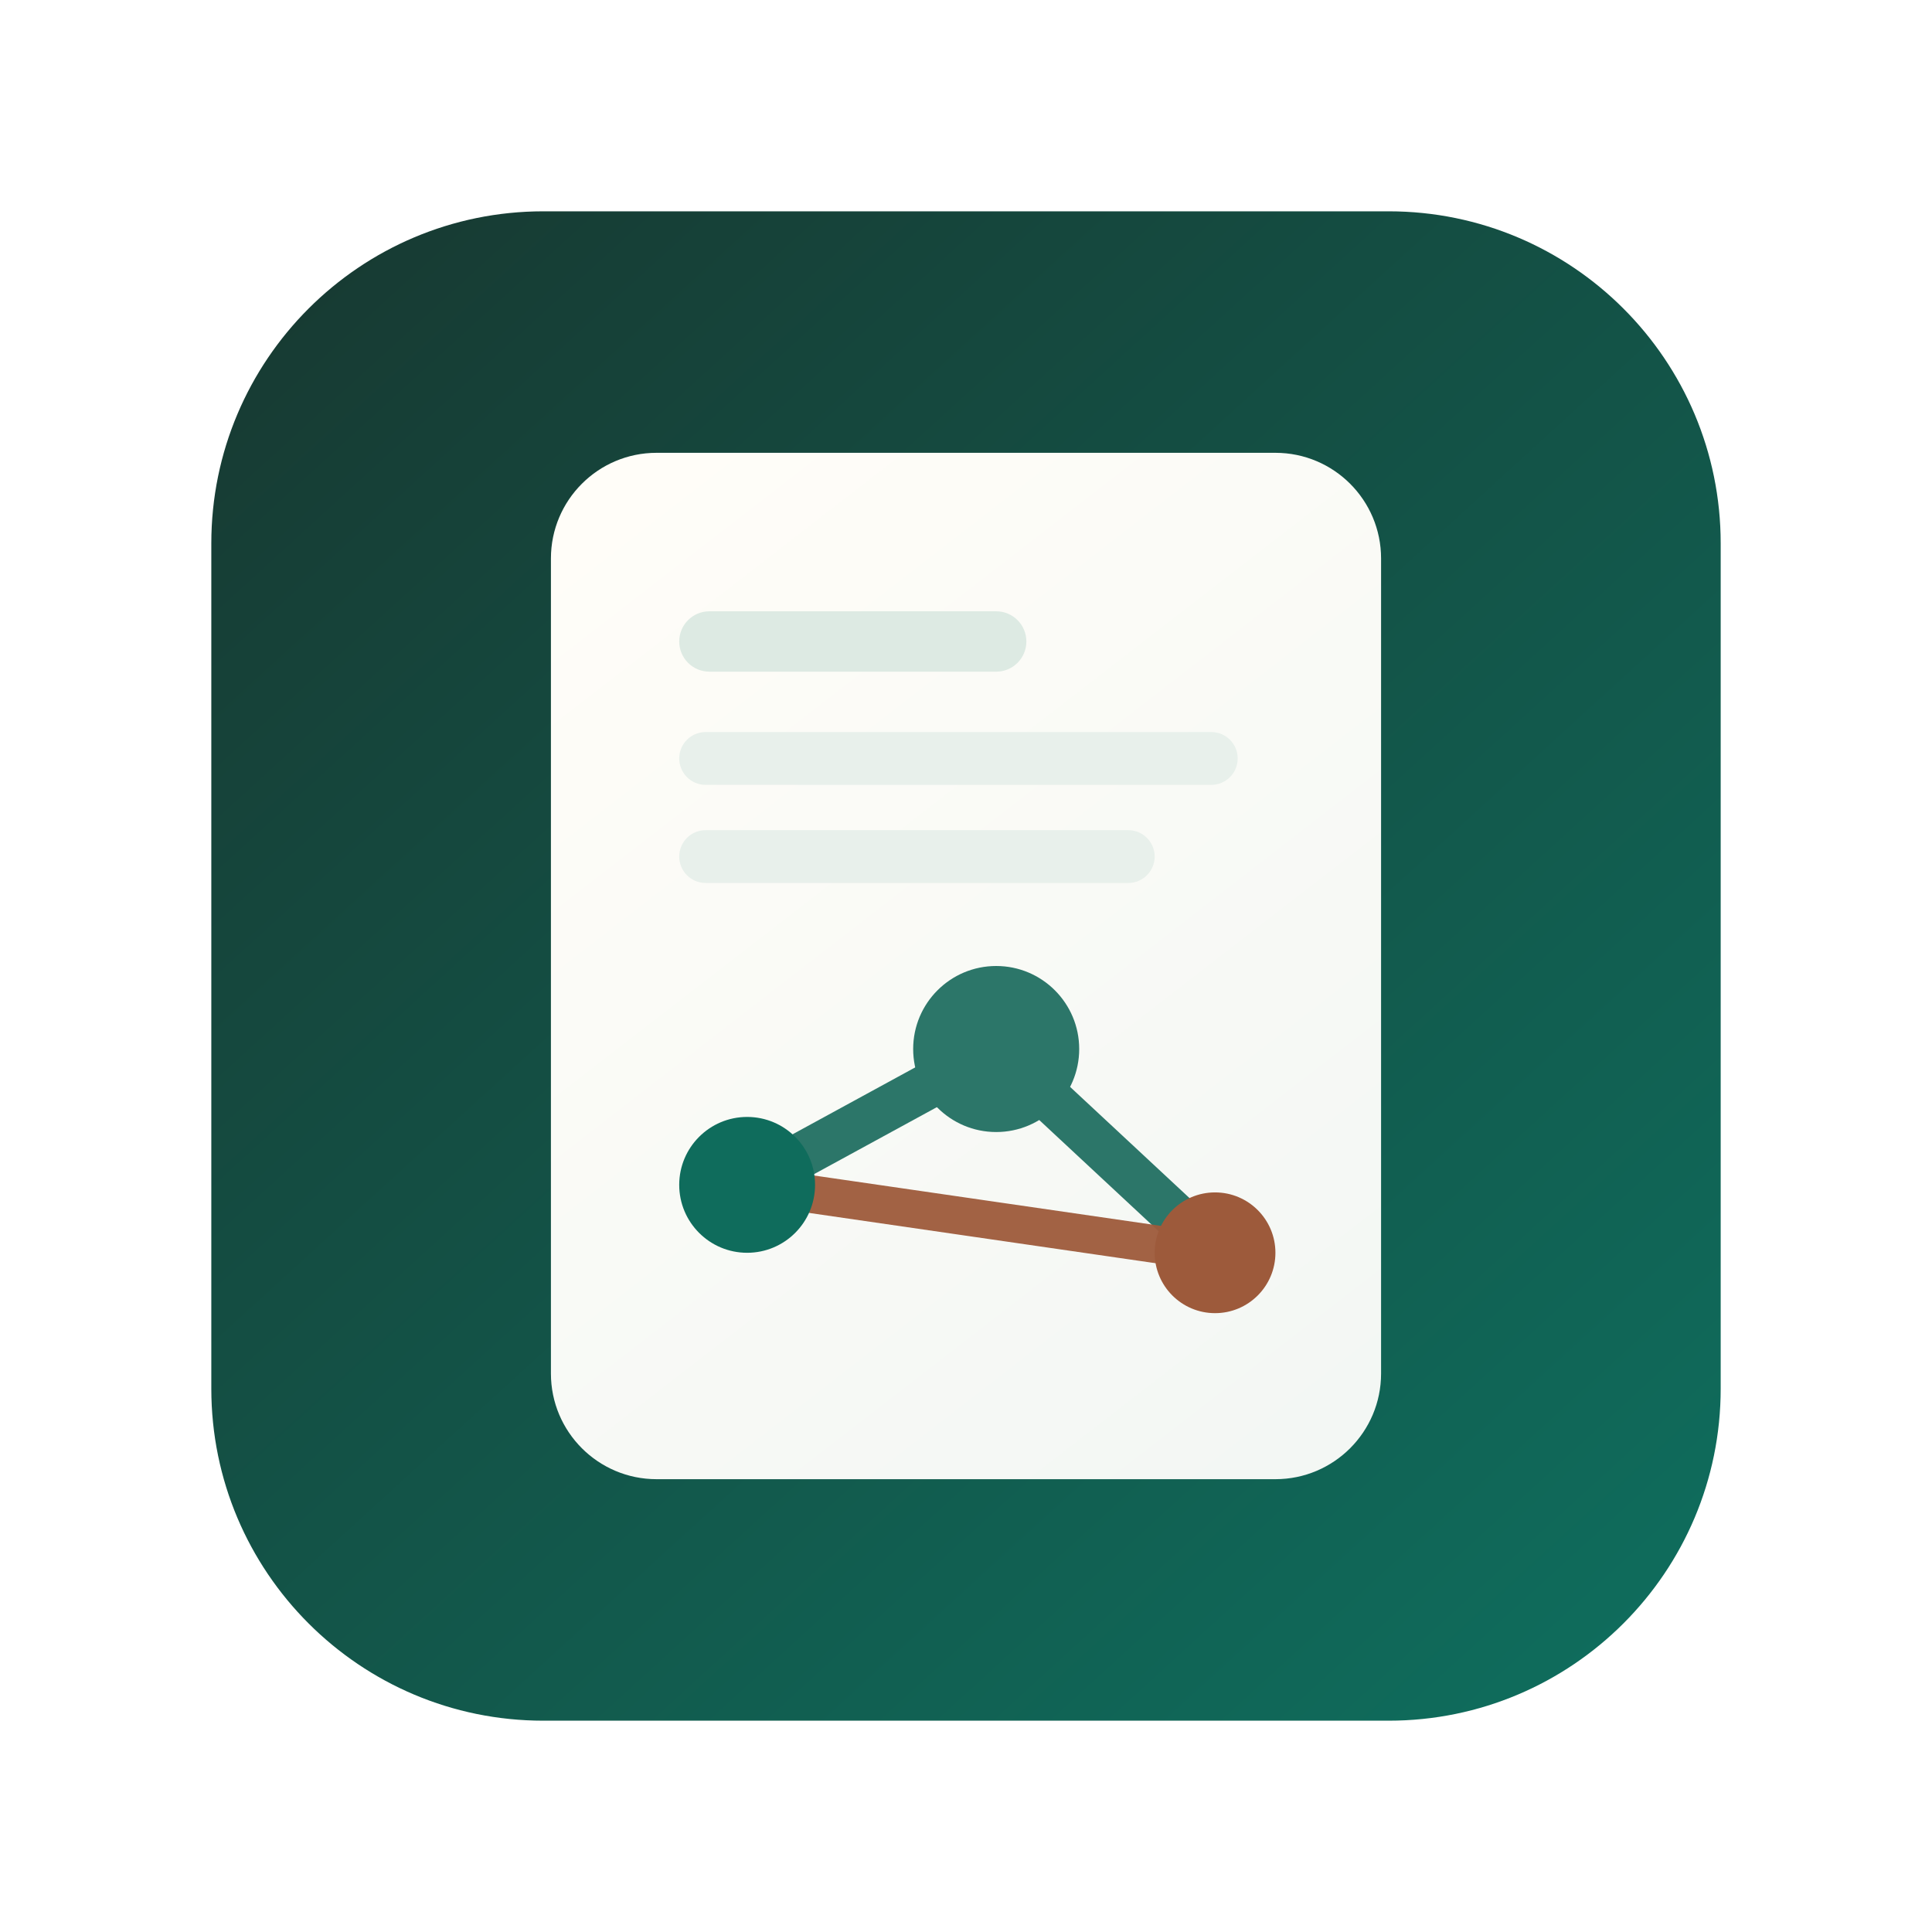
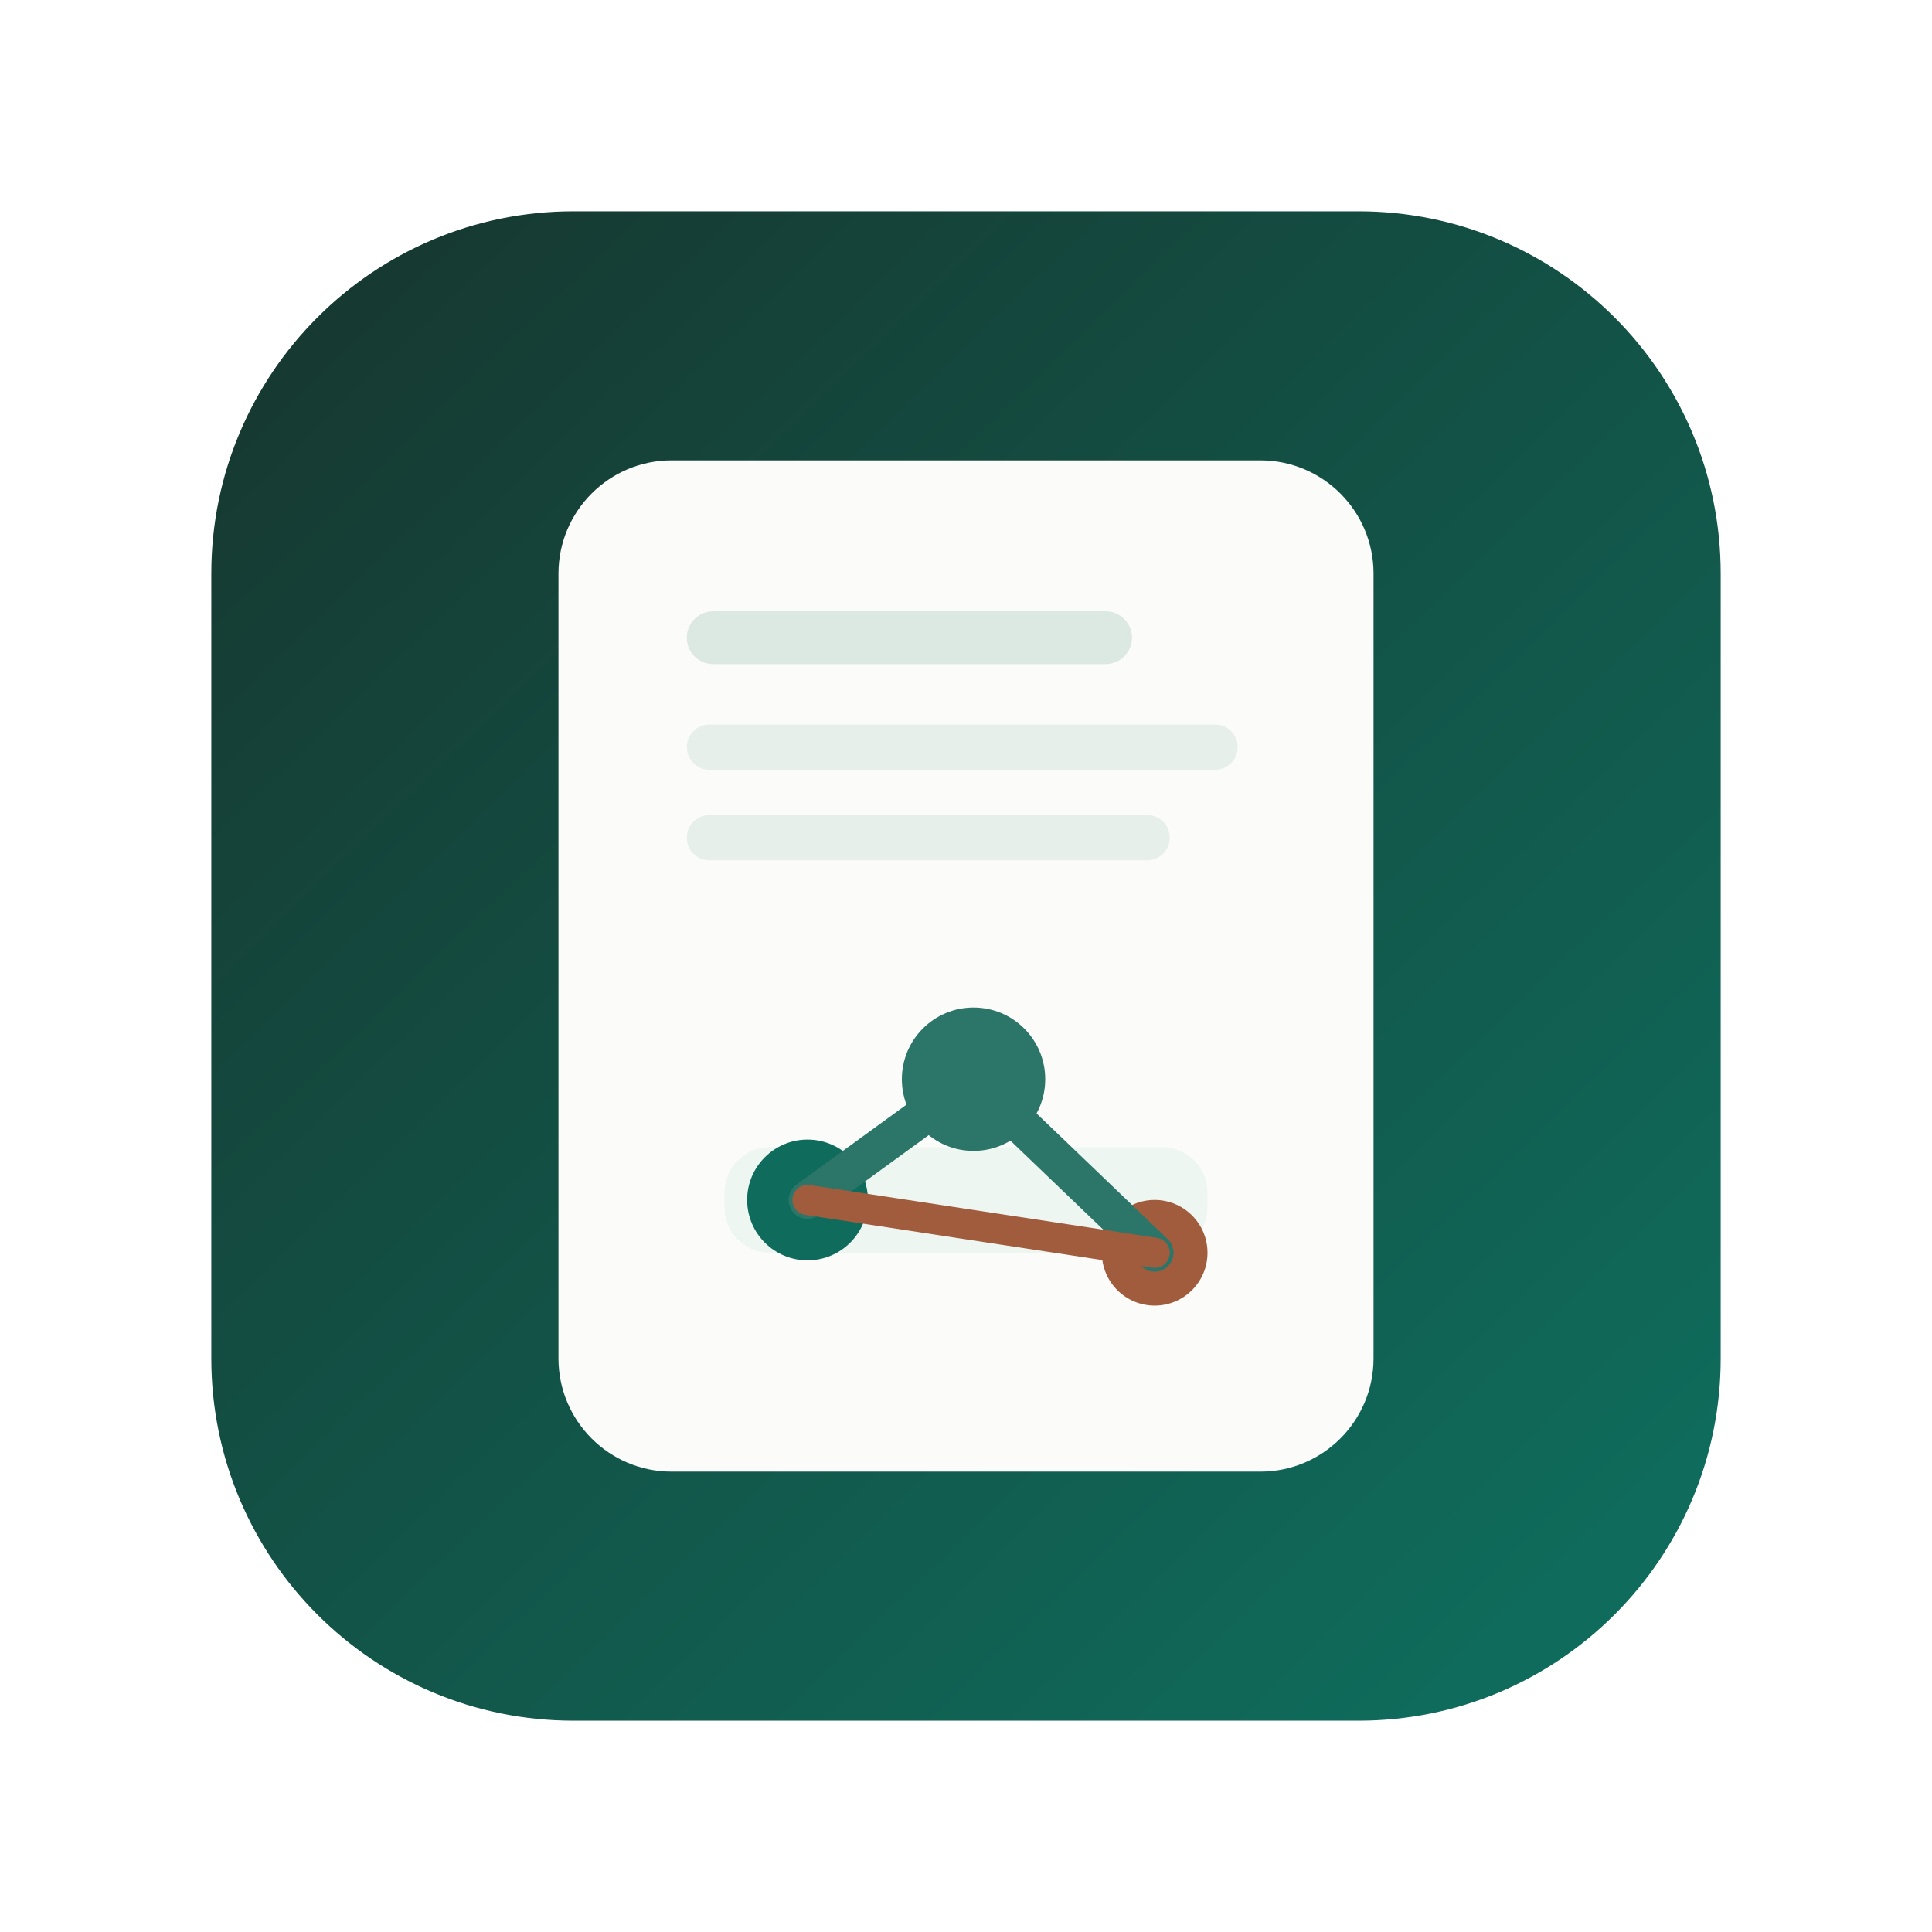
<svg xmlns="http://www.w3.org/2000/svg" width="512" height="512" viewBox="0 0 512 512" fill="none">
  <defs>
-     <linearGradient id="bg" x1="88" y1="72" x2="424" y2="440" gradientUnits="userSpaceOnUse">
-       <stop stop-color="#173B33" />
+     <linearGradient id="bg" x1="92" y1="86" x2="420" y2="426" gradientUnits="userSpaceOnUse">
+       <stop stop-color="#163A32" />
      <stop offset="1" stop-color="#0F6C5C" />
    </linearGradient>
-     <linearGradient id="paper" x1="160" y1="132" x2="352" y2="380" gradientUnits="userSpaceOnUse">
-       <stop stop-color="#FFFDF8" />
-       <stop offset="1" stop-color="#F3F7F4" />
-     </linearGradient>
  </defs>
-   <rect x="56" y="56" width="400" height="400" rx="88" fill="url(#bg)" />
-   <rect x="146" y="120" width="220" height="272" rx="28" fill="url(#paper)" />
-   <rect x="180" y="162" width="92" height="16" rx="8" fill="#DDEAE3" />
-   <rect x="180" y="194" width="148" height="14" rx="7" fill="#E8F0EB" />
-   <rect x="180" y="220" width="126" height="14" rx="7" fill="#E8F0EB" />
-   <path d="M198 314L264 278L322 332" stroke="#2C7669" stroke-width="12" stroke-linecap="round" stroke-linejoin="round" />
-   <path d="M198 314L322 332" stroke="#9D5A3B" stroke-width="10" stroke-linecap="round" stroke-linejoin="round" opacity="0.95" />
-   <circle cx="198" cy="314" r="18" fill="#0F6C5C" />
-   <circle cx="264" cy="278" r="22" fill="#2C7669" />
-   <circle cx="322" cy="332" r="16" fill="#9D5A3B" />
+   <rect x="56" y="56" width="400" height="400" rx="96" fill="url(#bg)" />
+   <rect x="148" y="122" width="216" height="268" rx="30" fill="#FBFCF9" />
+   <rect x="182" y="162" width="118" height="14" rx="7" fill="#DCE9E2" />
+   <rect x="182" y="192" width="146" height="12" rx="6" fill="#E7EFEB" />
+   <rect x="182" y="216" width="128" height="12" rx="6" fill="#E7EFEB" />
+   <path d="M192 316C192 309.373 197.373 304 204 304H308C314.627 304 320 309.373 320 316V320C320 326.627 314.627 332 308 332H204C197.373 332 192 326.627 192 320V316Z" fill="#EEF6F2" />
+   <circle cx="214" cy="318" r="16" fill="#0F6C5C" />
+   <circle cx="258" cy="286" r="19" fill="#2C7669" />
+   <circle cx="306" cy="332" r="14" fill="#A15B3D" />
+   <path d="M214 318L258 286L306 332" stroke="#2C7669" stroke-width="10" stroke-linecap="round" stroke-linejoin="round" />
+   <path d="M214 318L306 332" stroke="#A15B3D" stroke-width="8" stroke-linecap="round" />
</svg>
